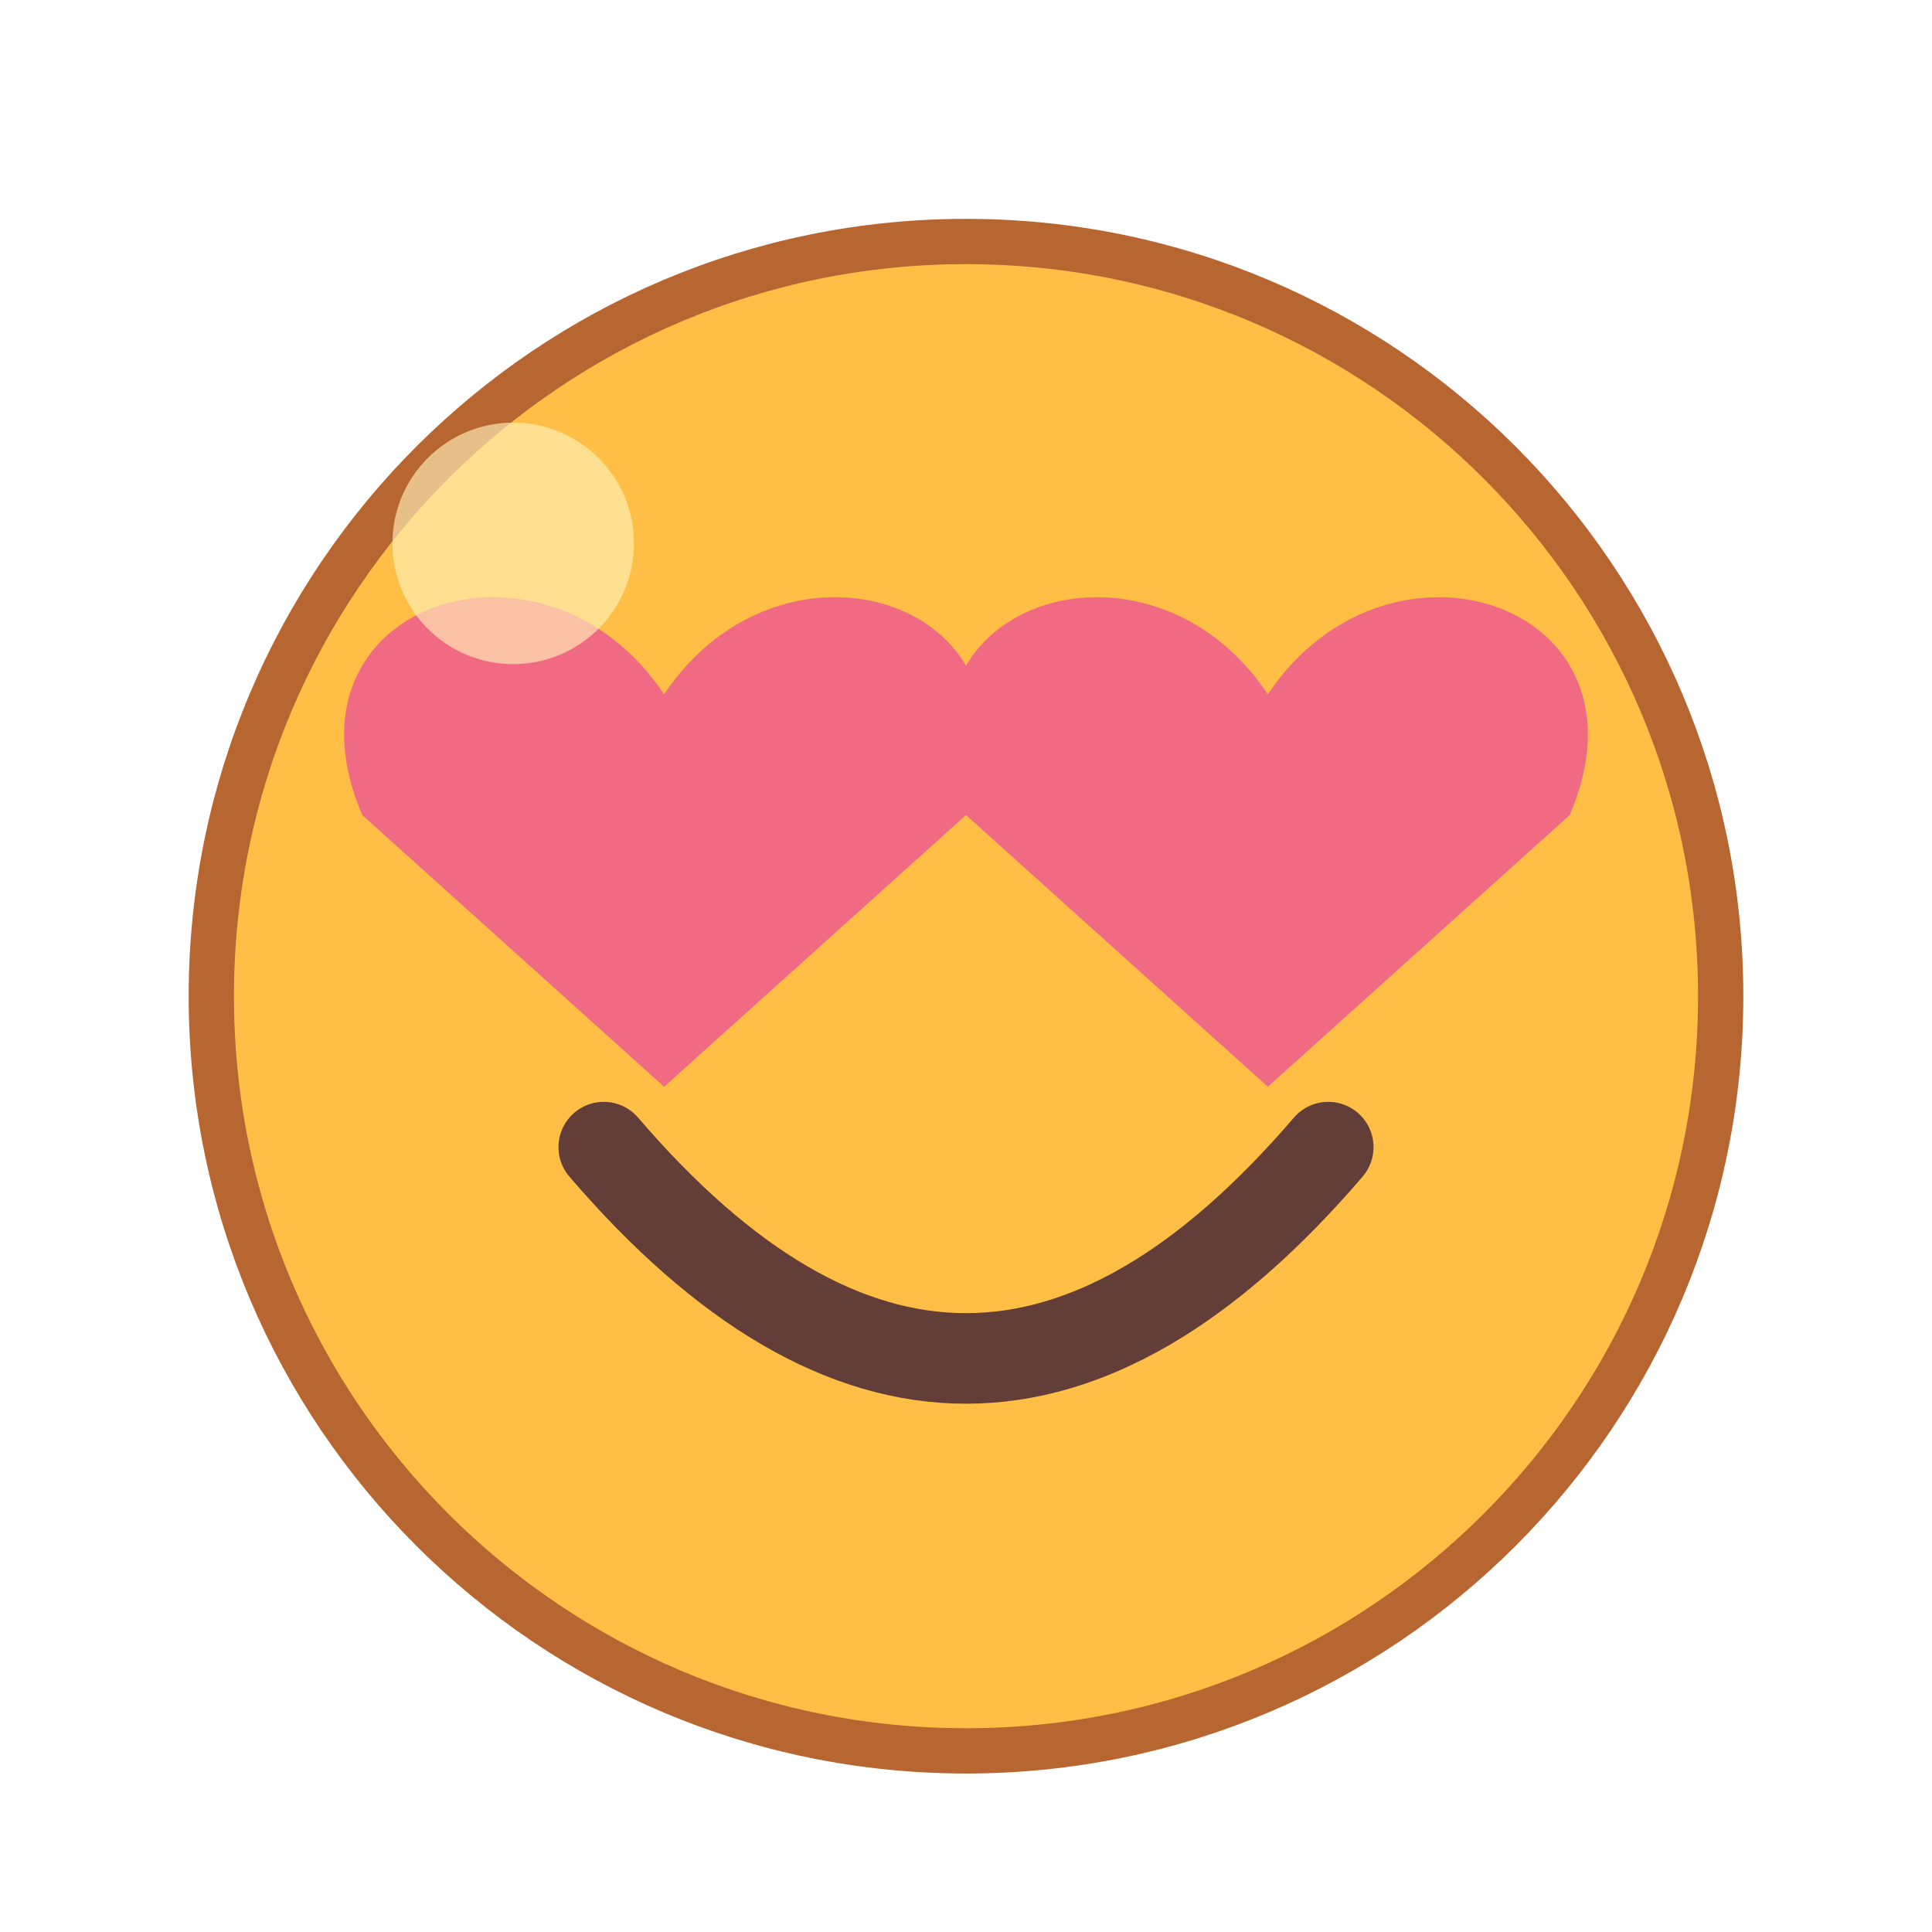
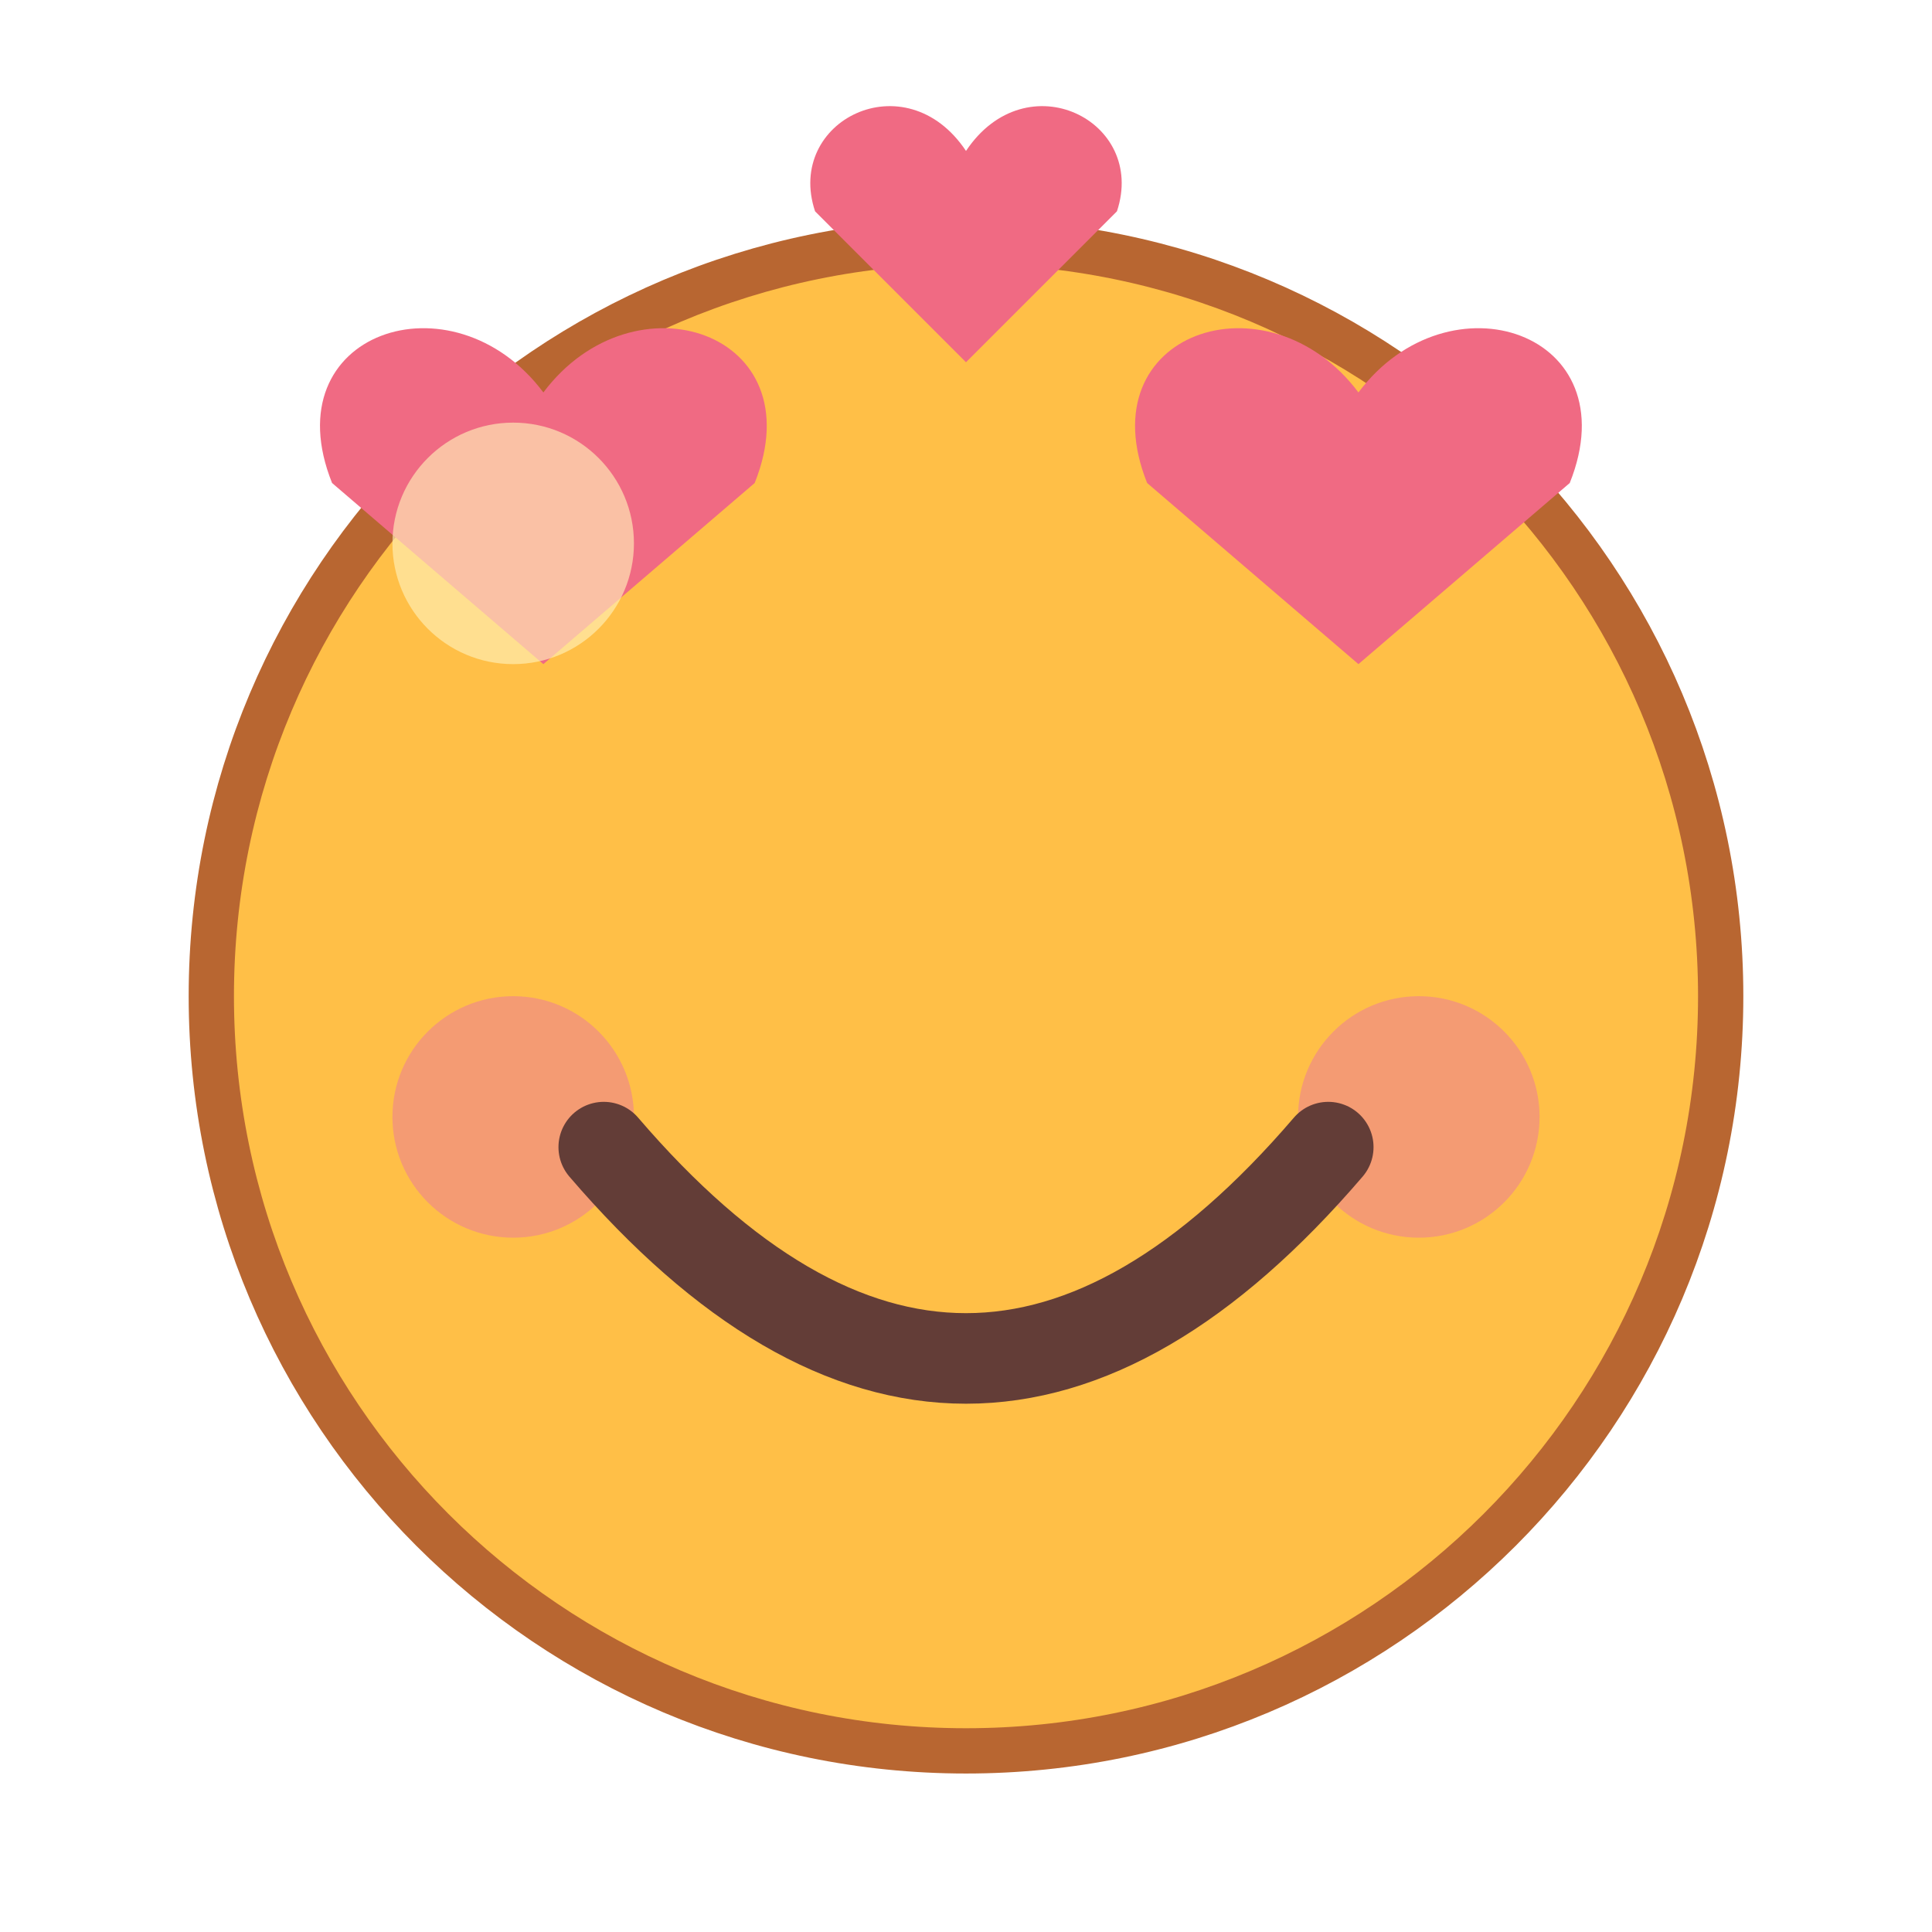
<svg xmlns="http://www.w3.org/2000/svg" height="64" viewBox="0 0 64 64" width="64">
  <circle cx="32" cy="33" fill="#ffbf47" r="25" stroke="#b86631" stroke-width="1.5" />
-   <path d="M22 23 C18 17 9 20 12 27 L22 36 L32 27 C35 20 26 17 22 23 Z" fill="#f06a83" />
-   <path d="M42 23 C38 17 29 20 32 27 L42 36 L52 27 C55 20 46 17 42 23 Z" fill="#f06a83" />
+   <path d="M18 13 C15 9 9 11 11 16 L18 22 L25 16 C27 11 21 9 18 13 Z" fill="#f06a83" />
+   <path d="M45 13 C42 9 36 11 38 16 L45 22 L52 16 C54 11 48 9 45 13 Z" fill="#f06a83" />
+   <path d="M32 5 C30 2 26 4 27 7 L32 12 L37 7 C38 4 34 2 32 5 Z" fill="#f06a83" />
+   <circle cx="17" cy="37" fill="#f08b86" opacity="0.7" r="4" />
+   <circle cx="47" cy="37" fill="#f08b86" opacity="0.7" r="4" />
  <path d="M20 38 Q32 52 44 38" fill="none" stroke="#633d37" stroke-linecap="round" stroke-width="3" />
  <circle cx="17" cy="18" fill="#fff0b7" opacity="0.65" r="4" />
</svg>
